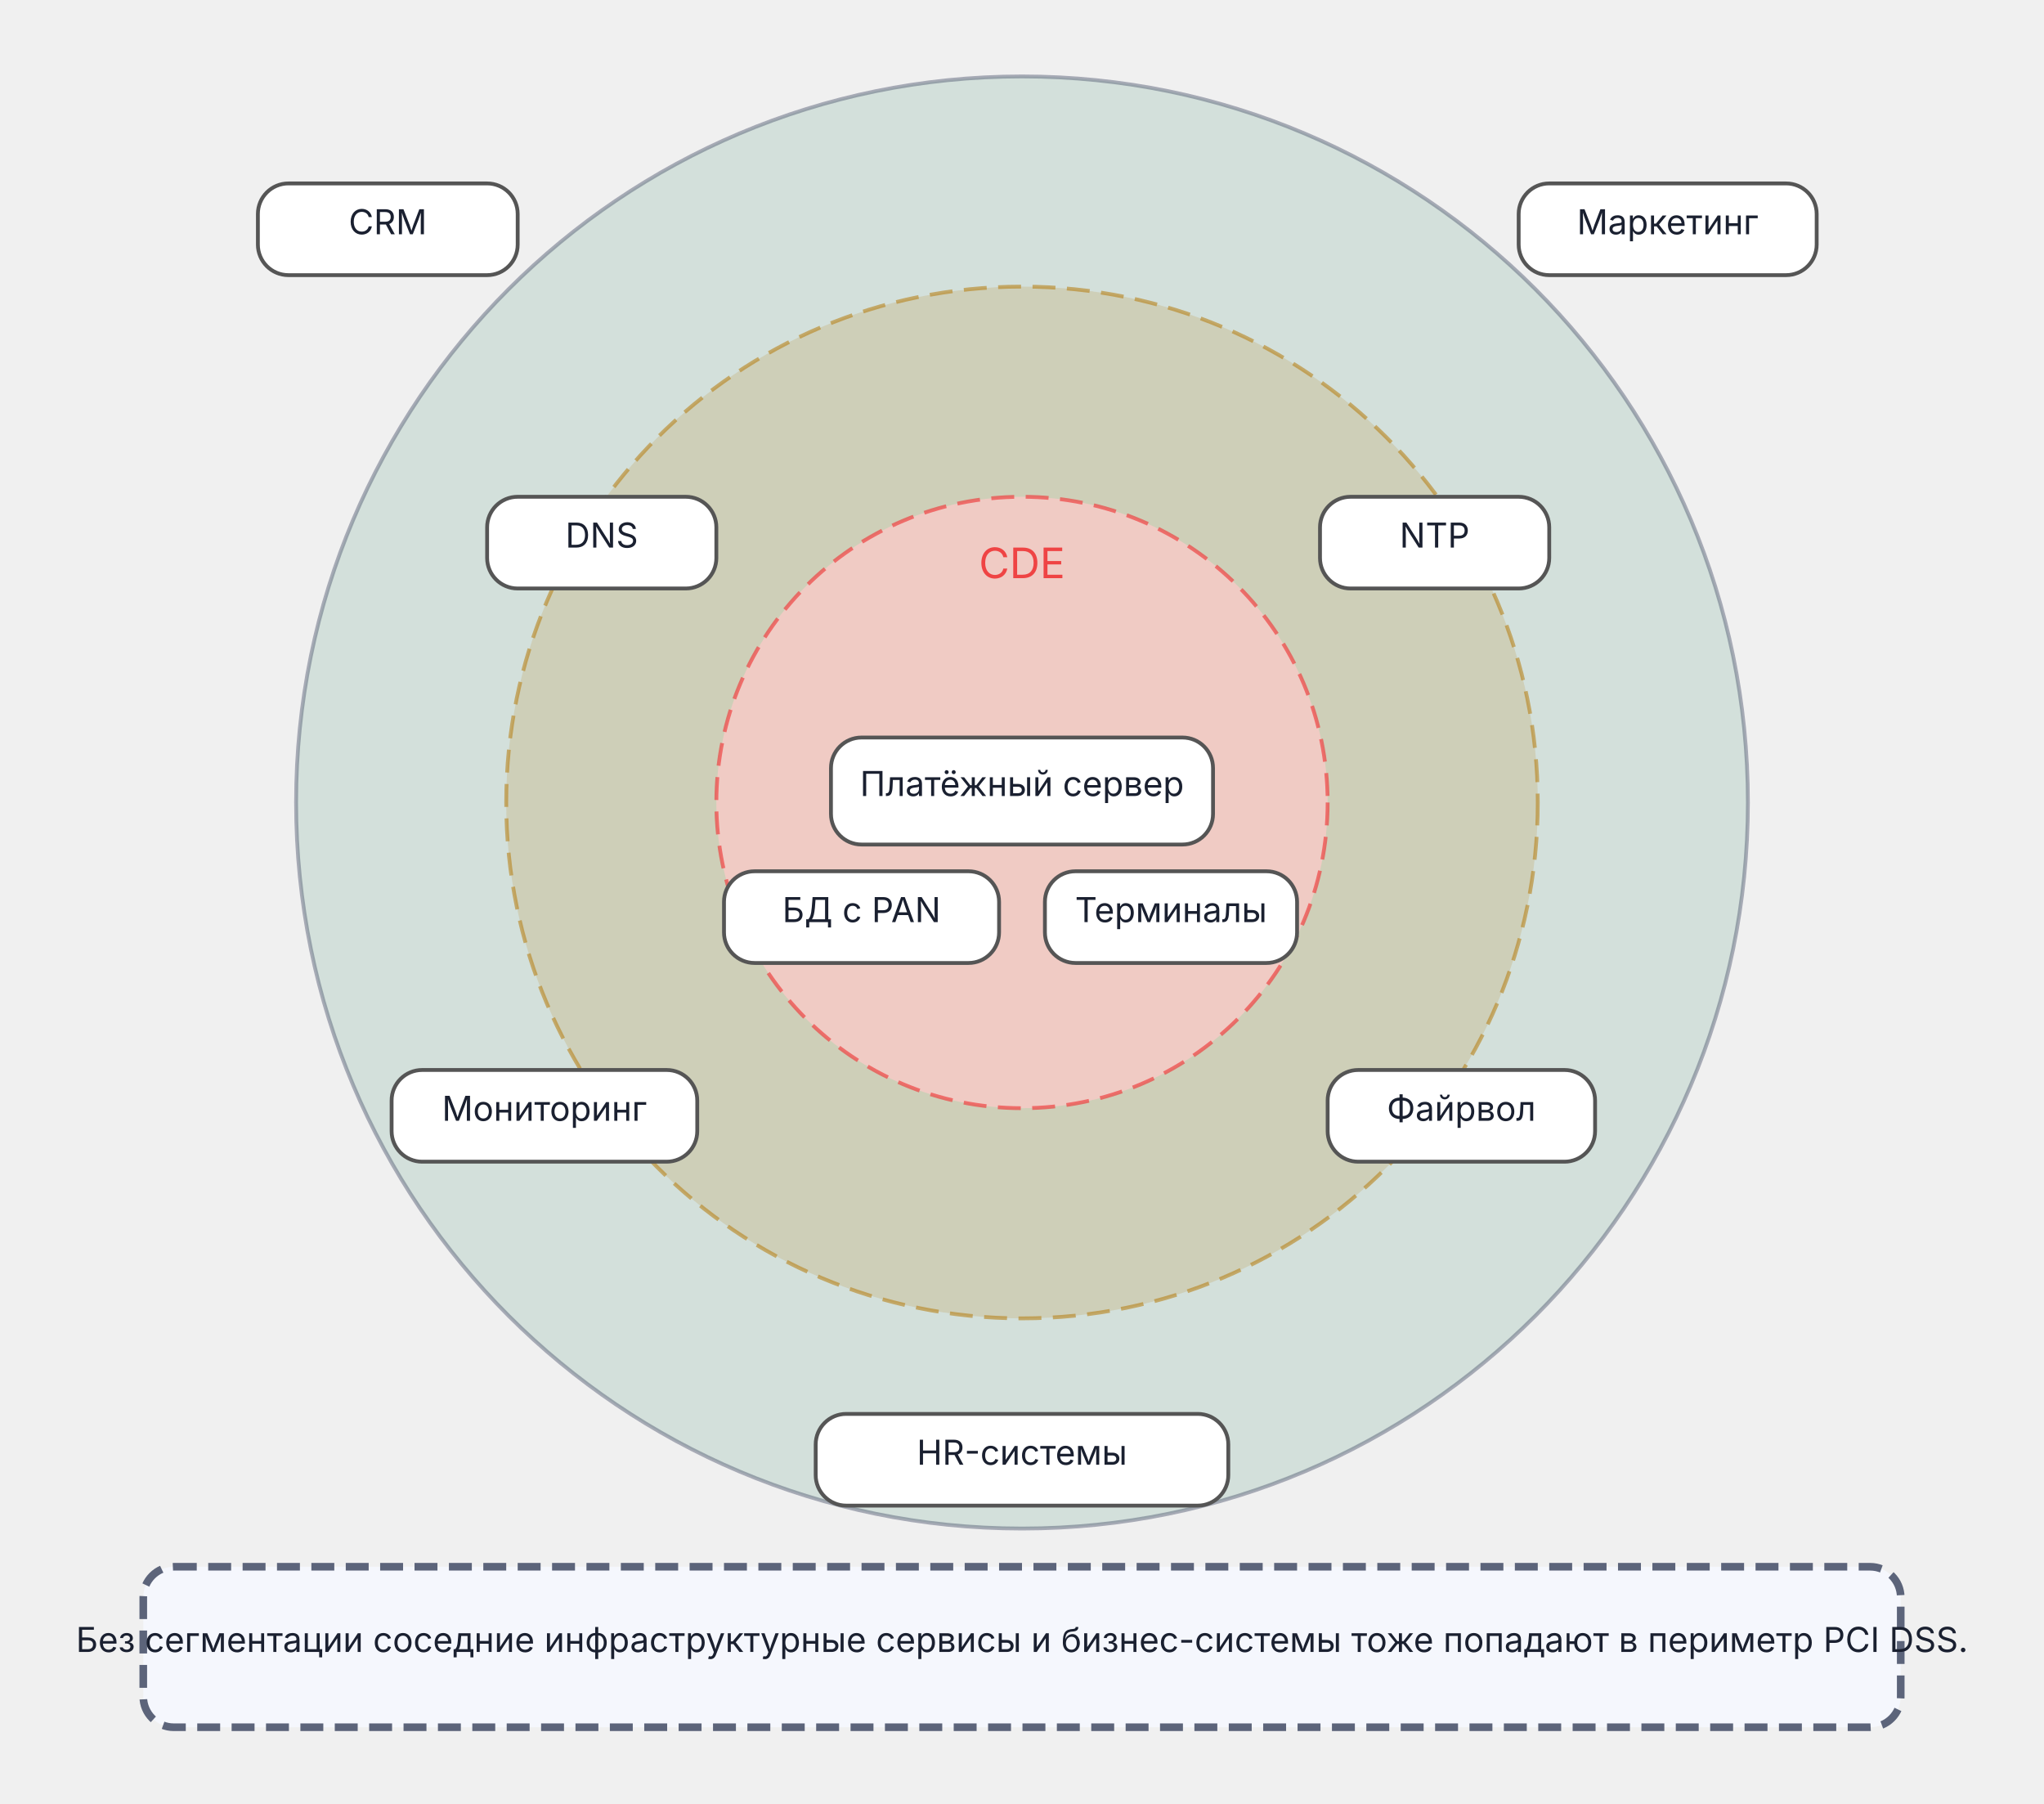
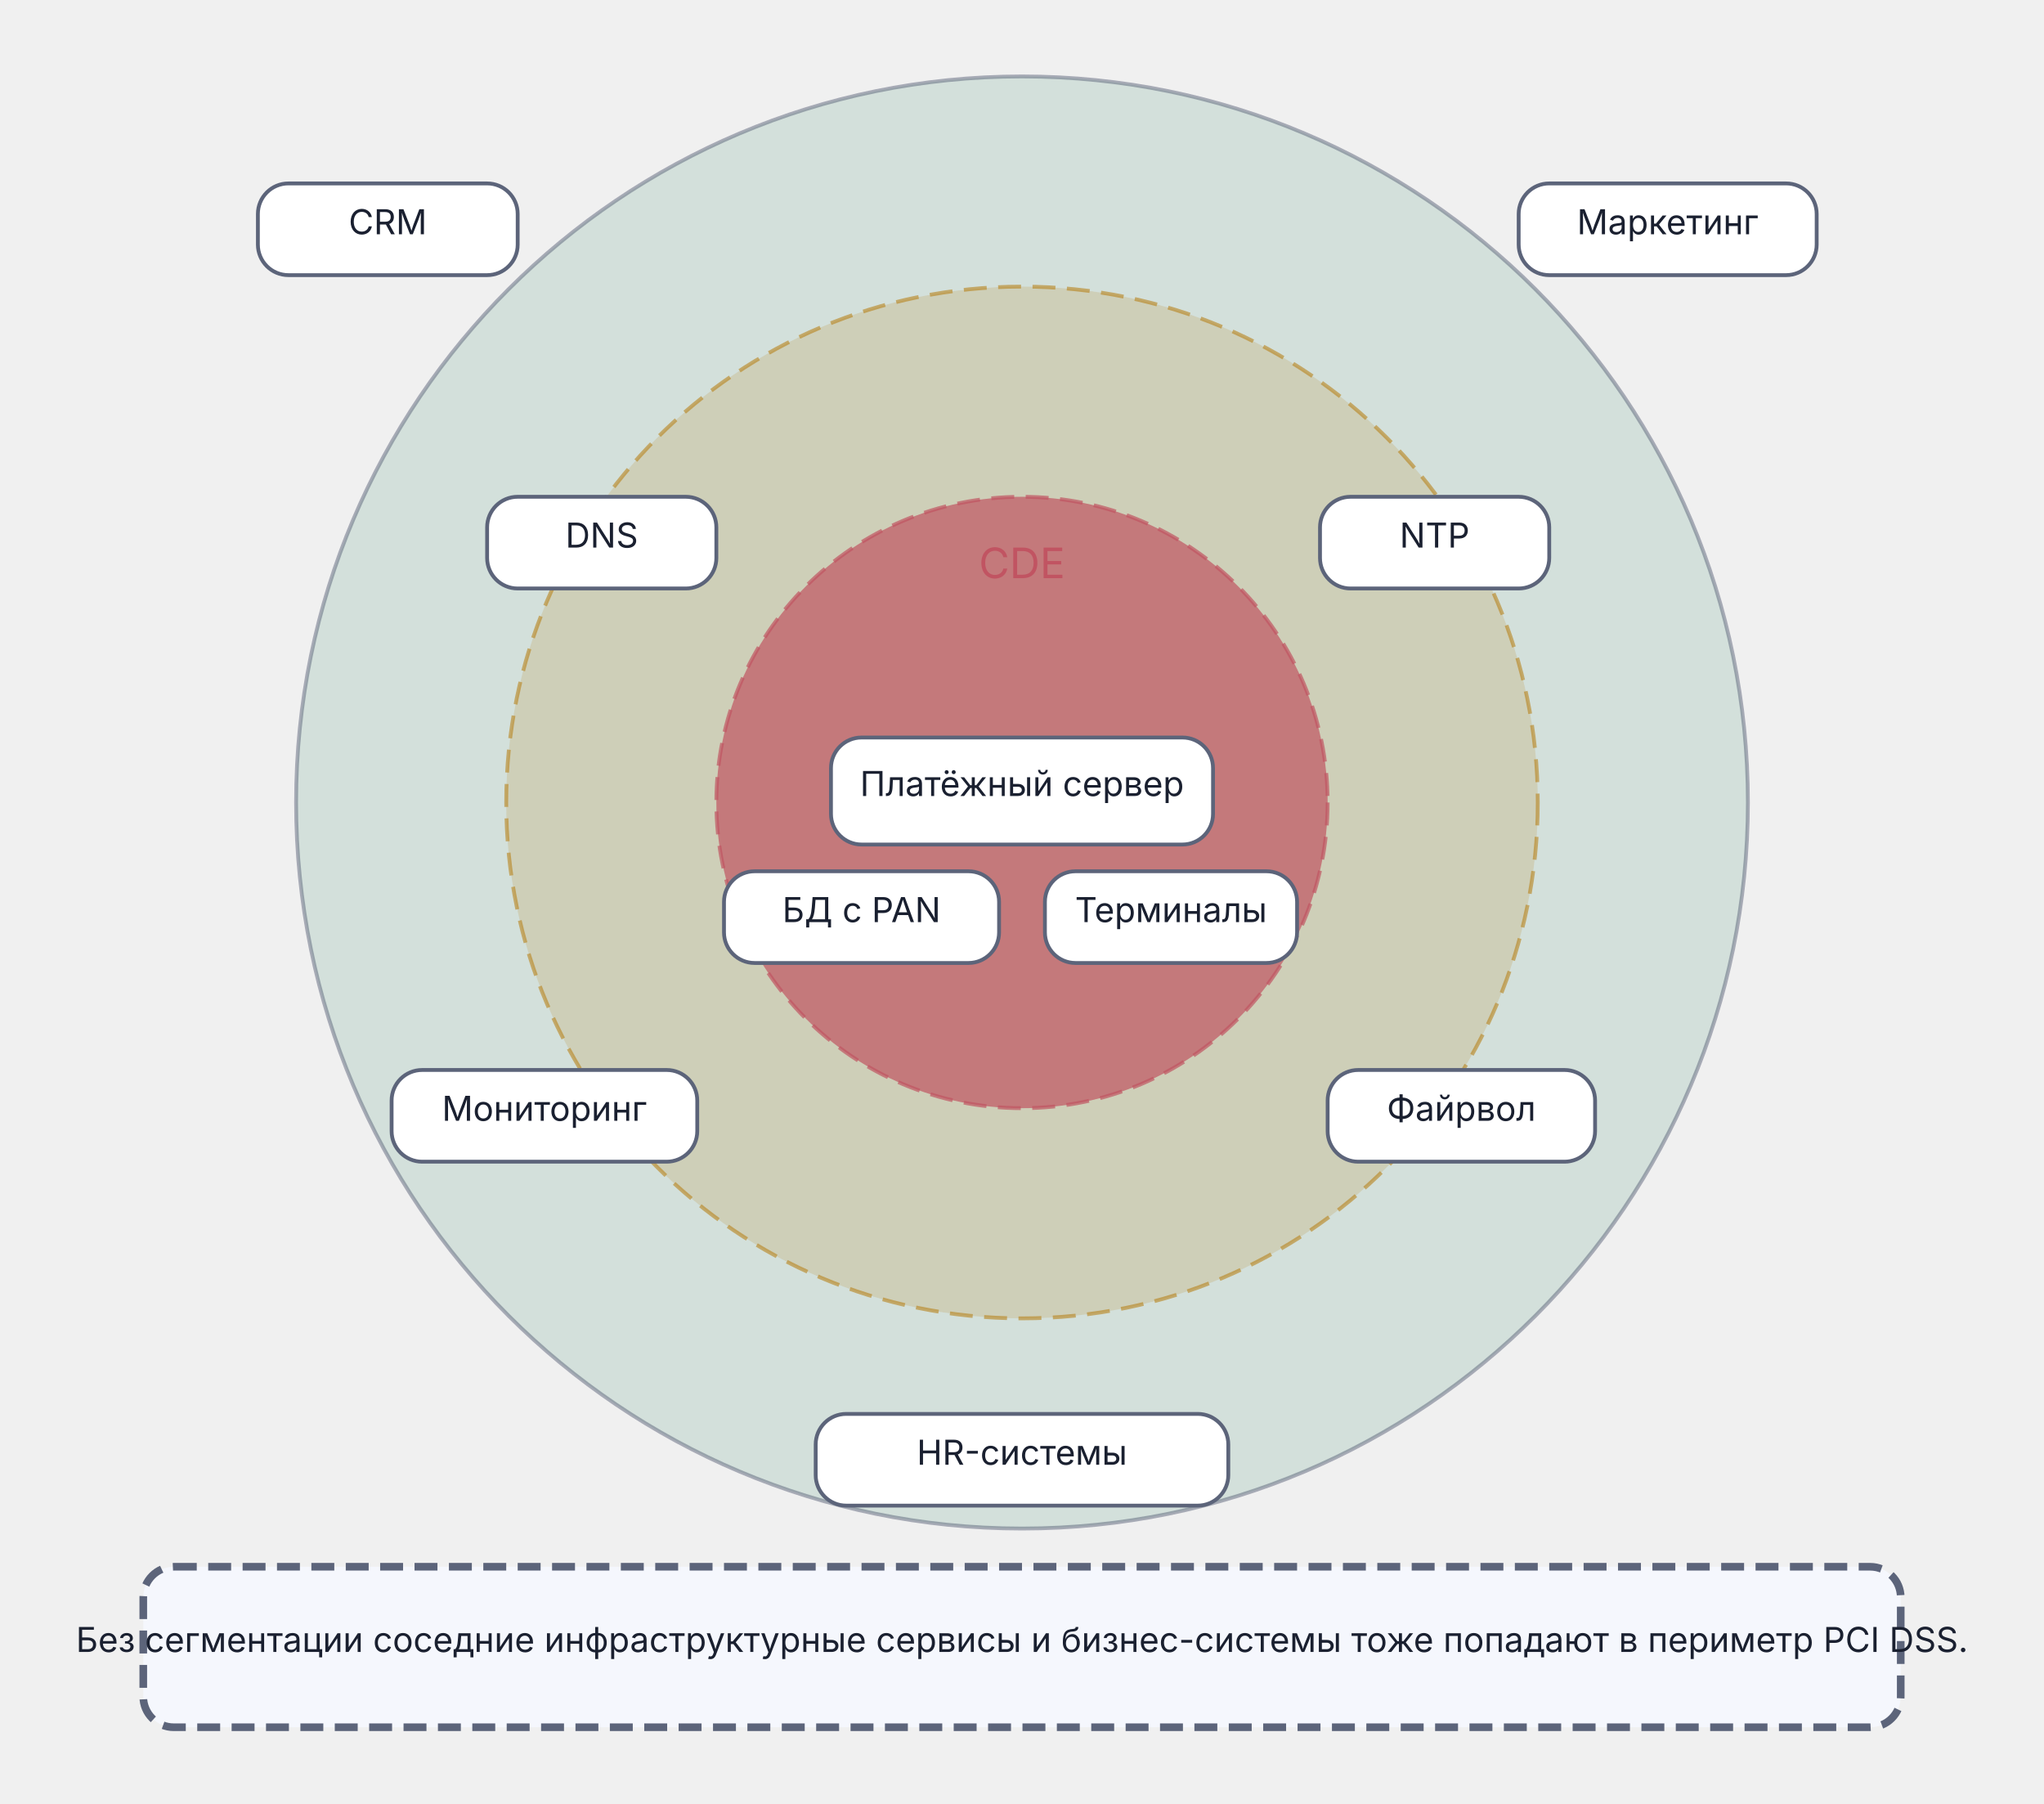
<svg xmlns="http://www.w3.org/2000/svg" viewBox="0 0 535 472" width="535" height="472">
  <ellipse cx="267.5" cy="210.0" rx="190.0" ry="190.0" fill="#2F8B67" fill-opacity="0.15" stroke="#5C647A" stroke-opacity="0.50" stroke-width="1" />
  <ellipse cx="267.5" cy="210.0" rx="135.0" ry="135.0" fill="#B8821C" fill-opacity="0.18" stroke="#B8821C" stroke-opacity="0.60" stroke-width="1" stroke-dasharray="6,3" />
-   <ellipse cx="267.5" cy="210.0" rx="80.0" ry="80.0" fill="#ffc9c9" fill-opacity="0.70" stroke="#ef4444" stroke-opacity="0.70" stroke-width="1" stroke-dasharray="6,3" />
-   <text x="267.5" y="151.3" text-anchor="middle" font-family="Inter, -apple-system, BlinkMacSystemFont, 'Helvetica Neue', Arial, sans-serif" font-size="11" fill="#ef4444">CDE</text>
-   <rect x="217.5" y="193.0" width="100" height="28" rx="8" fill="#ffffff" stroke="#555" stroke-width="1" />
+   <ellipse cx="267.5" cy="210.0" rx="80.0" ry="80.0" fill="#C15462" fill-opacity="0.70" stroke="#C15462" stroke-opacity="0.70" stroke-width="1" stroke-dasharray="6,3" />
+   <text x="267.5" y="151.3" text-anchor="middle" font-family="Inter, -apple-system, BlinkMacSystemFont, 'Helvetica Neue', Arial, sans-serif" font-size="11" fill="#C15462">CDE</text>
+   <rect x="217.5" y="193.0" width="100" height="28" rx="8" fill="#ffffff" stroke="#5C647A" stroke-width="1" />
  <text x="267.5" y="208.3" text-anchor="middle" font-family="Inter, -apple-system, BlinkMacSystemFont, 'Helvetica Neue', Arial, sans-serif" font-size="9" font-weight="normal" fill="#1A2030">Платёжный сервер</text>
-   <rect x="189.5" y="228.0" width="72" height="24" rx="8" fill="#ffffff" stroke="#555" stroke-width="1" />
+   <rect x="189.5" y="228.0" width="72" height="24" rx="8" fill="#ffffff" stroke="#5C647A" stroke-width="1" />
  <text x="225.5" y="241.3" text-anchor="middle" font-family="Inter, -apple-system, BlinkMacSystemFont, 'Helvetica Neue', Arial, sans-serif" font-size="9" font-weight="normal" fill="#1A2030">БД с PAN</text>
-   <rect x="273.5" y="228.0" width="66" height="24" rx="8" fill="#ffffff" stroke="#555" stroke-width="1" />
+   <rect x="273.5" y="228.0" width="66" height="24" rx="8" fill="#ffffff" stroke="#5C647A" stroke-width="1" />
  <text x="306.5" y="241.3" text-anchor="middle" font-family="Inter, -apple-system, BlinkMacSystemFont, 'Helvetica Neue', Arial, sans-serif" font-size="9" font-weight="normal" fill="#1A2030">Терминалы</text>
-   <rect x="127.5" y="130.0" width="60" height="24" rx="8" fill="#ffffff" stroke="#555" stroke-width="1" />
+   <rect x="127.5" y="130.0" width="60" height="24" rx="8" fill="#ffffff" stroke="#5C647A" stroke-width="1" />
  <text x="157.5" y="143.3" text-anchor="middle" font-family="Inter, -apple-system, BlinkMacSystemFont, 'Helvetica Neue', Arial, sans-serif" font-size="9" font-weight="normal" fill="#1A2030">DNS</text>
-   <rect x="345.5" y="130.0" width="60" height="24" rx="8" fill="#ffffff" stroke="#555" stroke-width="1" />
+   <rect x="345.5" y="130.0" width="60" height="24" rx="8" fill="#ffffff" stroke="#5C647A" stroke-width="1" />
  <text x="375.5" y="143.3" text-anchor="middle" font-family="Inter, -apple-system, BlinkMacSystemFont, 'Helvetica Neue', Arial, sans-serif" font-size="9" font-weight="normal" fill="#1A2030">NTP</text>
-   <rect x="102.5" y="280.0" width="80" height="24" rx="8" fill="#ffffff" stroke="#555" stroke-width="1" />
+   <rect x="102.5" y="280.0" width="80" height="24" rx="8" fill="#ffffff" stroke="#5C647A" stroke-width="1" />
  <text x="142.5" y="293.3" text-anchor="middle" font-family="Inter, -apple-system, BlinkMacSystemFont, 'Helvetica Neue', Arial, sans-serif" font-size="9" font-weight="normal" fill="#1A2030">Мониторинг</text>
-   <rect x="347.5" y="280.0" width="70" height="24" rx="8" fill="#ffffff" stroke="#555" stroke-width="1" />
+   <rect x="347.5" y="280.0" width="70" height="24" rx="8" fill="#ffffff" stroke="#5C647A" stroke-width="1" />
  <text x="382.5" y="293.3" text-anchor="middle" font-family="Inter, -apple-system, BlinkMacSystemFont, 'Helvetica Neue', Arial, sans-serif" font-size="9" font-weight="normal" fill="#1A2030">Файрвол</text>
-   <rect x="67.5" y="48.0" width="68" height="24" rx="8" fill="#ffffff" stroke="#555" stroke-width="1" />
+   <rect x="67.5" y="48.0" width="68" height="24" rx="8" fill="#ffffff" stroke="#5C647A" stroke-width="1" />
  <text x="101.5" y="61.3" text-anchor="middle" font-family="Inter, -apple-system, BlinkMacSystemFont, 'Helvetica Neue', Arial, sans-serif" font-size="9" font-weight="normal" fill="#1A2030">CRM</text>
-   <rect x="397.5" y="48.0" width="78" height="24" rx="8" fill="#ffffff" stroke="#555" stroke-width="1" />
+   <rect x="397.5" y="48.0" width="78" height="24" rx="8" fill="#ffffff" stroke="#5C647A" stroke-width="1" />
  <text x="436.5" y="61.3" text-anchor="middle" font-family="Inter, -apple-system, BlinkMacSystemFont, 'Helvetica Neue', Arial, sans-serif" font-size="9" font-weight="normal" fill="#1A2030">Маркетинг</text>
-   <rect x="213.5" y="370.0" width="108" height="24" rx="8" fill="#ffffff" stroke="#555" stroke-width="1" />
+   <rect x="213.5" y="370.0" width="108" height="24" rx="8" fill="#ffffff" stroke="#5C647A" stroke-width="1" />
  <text x="267.5" y="383.3" text-anchor="middle" font-family="Inter, -apple-system, BlinkMacSystemFont, 'Helvetica Neue', Arial, sans-serif" font-size="9" font-weight="normal" fill="#1A2030">HR-системы</text>
  <rect x="37.5" y="410.0" width="460" height="42" rx="8" fill="#F5F7FD" stroke="#5C647A" stroke-width="2" stroke-dasharray="6,3" />
  <text x="267.5" y="432.3" text-anchor="middle" font-family="Inter, -apple-system, BlinkMacSystemFont, 'Helvetica Neue', Arial, sans-serif" font-size="9" font-weight="normal" fill="#1A2030">Без сегментации соседние инфраструктурные сервисы и бизнес-системы тоже попадают в периметр PCI DSS.</text>
</svg>
